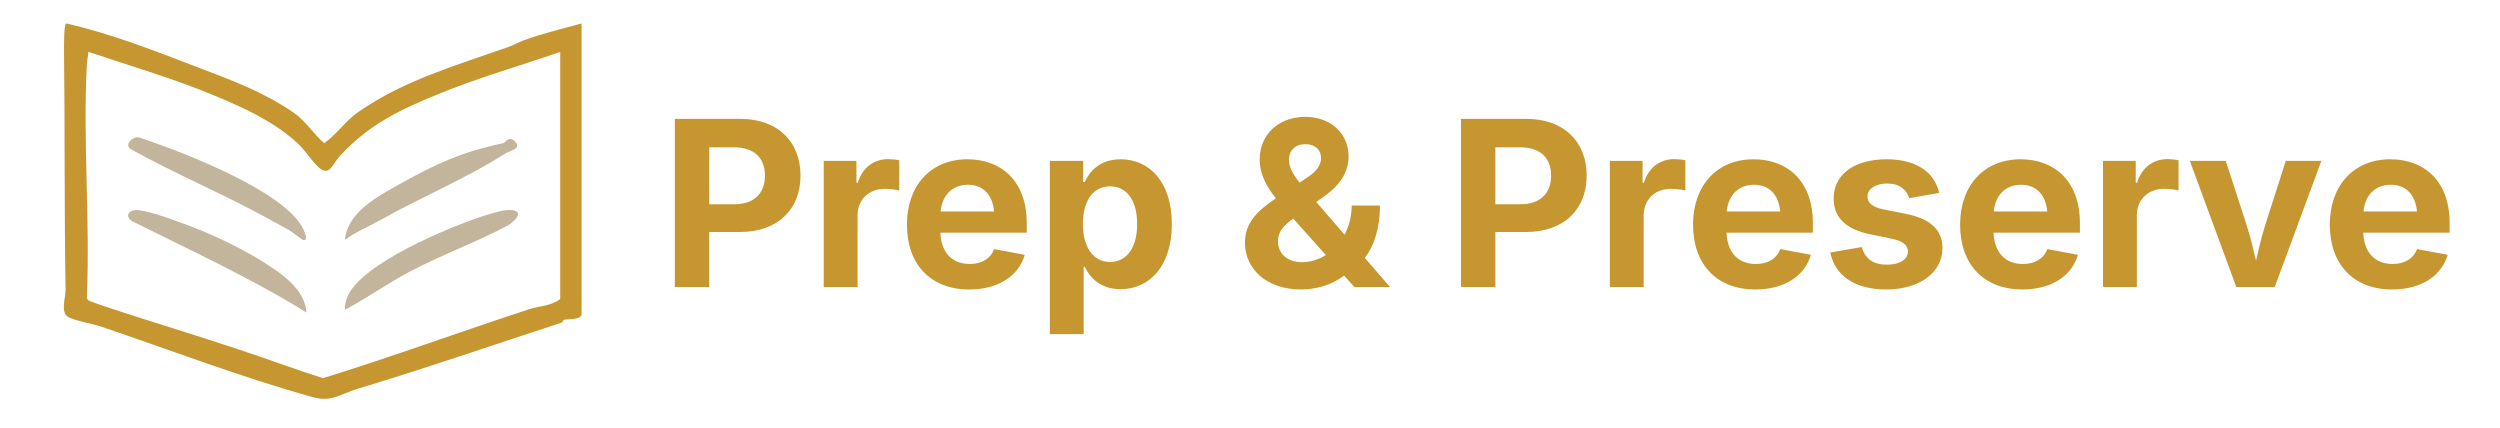
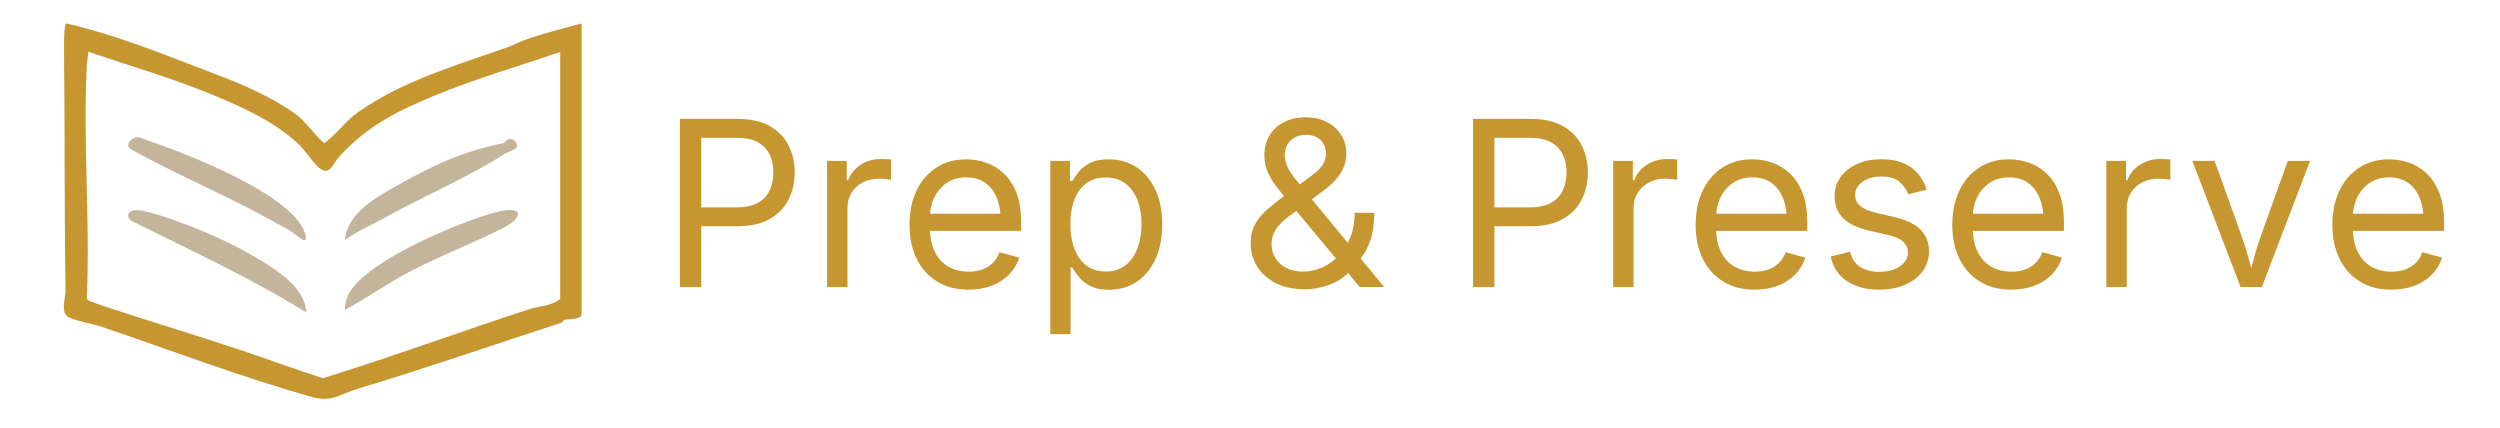
- <svg xmlns="http://www.w3.org/2000/svg" id="Layer_1" data-name="Layer 1" viewBox="0 0 519.35 88.84">
+ <svg xmlns="http://www.w3.org/2000/svg" id="Layer_1" version="1.1" viewBox="0 0 519.35 88.84">
  <defs>
    <style>
-       .cls-1 {
-         font-family: Inter-Bold, Inter;
-         font-size: 48px;
-         font-variation-settings: 'opsz' 14, 'wght' 700;
-         font-weight: 700;
-       }
- 
-       .cls-1, .cls-2 {
+       .st0 {
        fill: #c69630;
      }

-       .cls-3 {
-         letter-spacing: -.02em;
+       .st1 {
+         isolation: isolate;
      }

-       .cls-4 {
-         letter-spacing: -.02em;
-       }
- 
-       .cls-5 {
+       .st2 {
        fill: #c2b59b;
-       }
- 
-       .cls-6 {
-         letter-spacing: .02em;
      }
    </style>
  </defs>
  <g>
-     <g id="_0RkitC.tif" data-name="0RkitC.tif">
-       <path class="cls-2" d="M120.82,65.38c-.31,1.09-2.85.87-3.64,1.05-.22.05-.19.49-.62.63-14.08,4.58-28.09,9.44-42.25,13.7-3.65,1.1-5.34,2.86-9.4,1.73-14.45-4.02-29.43-9.73-43.74-14.59-1.92-.65-5.24-1.16-6.89-1.99-1.84-.93-.64-4.09-.66-5.56-.27-16.63-.13-33.47-.32-49.98,0-.72-.05-5.41.47-5.5,9.38,2.14,18.34,5.68,27.3,9.11,7.15,2.74,13.48,5.02,19.91,9.4,2.49,1.7,4.1,4.42,6.38,6.37,2.67-1.92,4.38-4.62,7.12-6.52,9.46-6.56,20.28-9.65,30.99-13.42,1.23-.43,2.32-1.06,3.14-1.36,3.91-1.47,8.17-2.46,12.21-3.58v60.51ZM116.38,62.12V10.79c-8.54,2.93-17.26,5.43-25.62,8.87-8.05,3.32-14.13,6.25-20.14,12.72-1.72,1.85-2.21,4.77-4.89,1.93-1.51-1.6-2.29-3.08-4.13-4.75-5.01-4.51-11-7.18-17.19-9.76-8.49-3.53-17.35-6.1-26.05-9.03-.04.85-.26,1.64-.31,2.5-.86,15.8.69,32.38,0,48.26,0,.35.02.64.31.88.15.13,3.16,1.16,3.69,1.34,9.07,3,18.3,5.78,27.35,8.78,5.91,1.95,11.74,4.15,17.68,6.03,14.35-4.42,28.54-9.66,42.85-14.32,2.04-.67,4.64-.67,6.46-2.13Z" />
+     <g id="_0RkitC.tif">
+       <path class="st0" d="M120.82,65.38c-.31,1.09-2.85.87-3.64,1.05-.22.05-.19.49-.62.63-14.08,4.58-28.09,9.44-42.25,13.7-3.65,1.1-5.34,2.86-9.4,1.73-14.45-4.02-29.43-9.73-43.74-14.59-1.92-.65-5.24-1.16-6.89-1.99-1.84-.93-.64-4.09-.66-5.56-.27-16.63-.13-33.47-.32-49.98,0-.72-.05-5.41.47-5.5,9.38,2.14,18.34,5.68,27.3,9.11,7.15,2.74,13.48,5.02,19.91,9.4,2.49,1.7,4.1,4.42,6.38,6.37,2.67-1.92,4.38-4.62,7.12-6.52,9.46-6.56,20.28-9.65,30.99-13.42,1.23-.43,2.32-1.06,3.14-1.36,3.91-1.47,8.17-2.46,12.21-3.58,0,0,0,60.51,0,60.51ZM116.38,62.12V10.79c-8.54,2.93-17.26,5.43-25.62,8.87-8.05,3.32-14.13,6.25-20.14,12.72-1.72,1.85-2.21,4.77-4.89,1.93-1.51-1.6-2.29-3.08-4.13-4.75-5.01-4.51-11-7.18-17.19-9.76-8.49-3.53-17.35-6.1-26.05-9.03-.04.85-.26,1.64-.31,2.5-.86,15.8.69,32.38,0,48.26,0,.35.02.64.31.88.15.13,3.16,1.16,3.69,1.34,9.07,3,18.3,5.78,27.35,8.78,5.91,1.95,11.74,4.15,17.68,6.03,14.35-4.42,28.54-9.66,42.85-14.32,2.04-.67,4.64-.67,6.46-2.13h-.01Z" />
    </g>
-     <path class="cls-5" d="M63.67,64.93c-11.6-7.2-24.03-12.89-36.23-18.98-1.21-.68-1.09-1.94.31-2.25,1.83-.41,7.5,1.72,9.55,2.45,6.75,2.41,14.1,5.87,19.95,9.95,2.98,2.08,6.2,5,6.41,8.83Z" />
-     <path class="cls-5" d="M30.09,28.96c7.96,2.69,28.99,10.74,32.85,18.51.26.52,1.27,2.66,0,2.38-.18-.04-2.37-1.77-2.95-2.08-1.6-.86-3.31-1.82-4.82-2.64-9.14-4.99-18.76-9-27.9-14.08-1.48-.82-.05-2.35,1.03-2.51.66-.09,1.22.23,1.8.43Z" />
-     <path class="cls-5" d="M71.67,64.34c-.06-.92.14-1.78.48-2.63,2.72-6.91,21.28-14.58,28.19-16.82,1.08-.35,3.64-1.13,4.68-1.22,4.42-.4,2.38,2.19-.08,3.47-6.45,3.34-13.51,5.96-19.95,9.36-4.54,2.4-8.78,5.43-13.32,7.85Z" />
-     <path class="cls-5" d="M104.94,31.91c-7.99,5.1-17.34,9-25.78,13.73-2.51,1.41-5.19,2.46-7.49,4.2.43-5.72,6.88-9.1,11.35-11.59,7.75-4.33,12.92-6.68,21.61-8.54.24-.05,1.17-1.67,2.41-.27,1.36,1.53-1.07,1.81-2.1,2.47Z" />
+     <path class="st2" d="M63.67,64.93c-11.6-7.2-24.03-12.89-36.23-18.98-1.21-.68-1.09-1.94.31-2.25,1.83-.41,7.5,1.72,9.55,2.45,6.75,2.41,14.1,5.87,19.95,9.95,2.98,2.08,6.2,5,6.41,8.83h0Z" />
+     <path class="st2" d="M30.09,28.96c7.96,2.69,28.99,10.74,32.85,18.51.26.52,1.27,2.66,0,2.38-.18-.04-2.37-1.77-2.95-2.08-1.6-.86-3.31-1.82-4.82-2.64-9.14-4.99-18.76-9-27.9-14.08-1.48-.82-.05-2.35,1.03-2.51.66-.09,1.22.23,1.8.43h0Z" />
+     <path class="st2" d="M71.67,64.34c-.06-.92.14-1.78.48-2.63,2.72-6.91,21.28-14.58,28.19-16.82,1.08-.35,3.64-1.13,4.68-1.22,4.42-.4,2.38,2.19-.08,3.47-6.45,3.34-13.51,5.96-19.95,9.36-4.54,2.4-8.78,5.43-13.32,7.85h0Z" />
+     <path class="st2" d="M104.94,31.91c-7.99,5.1-17.34,9-25.78,13.73-2.51,1.41-5.19,2.46-7.49,4.2.43-5.72,6.88-9.1,11.35-11.59,7.75-4.33,12.92-6.68,21.61-8.54.24-.05,1.17-1.67,2.41-.27,1.36,1.53-1.07,1.81-2.1,2.47Z" />
  </g>
-   <text class="cls-1" transform="translate(137.02 59.62)">
-     <tspan x="0" y="0">P</tspan>
-     <tspan class="cls-3" x="31.1" y="0">r</tspan>
-     <tspan x="49.48" y="0">ep &amp; P</tspan>
-     <tspan class="cls-3" x="194.41" y="0">r</tspan>
-     <tspan x="212.79" y="0">ese</tspan>
-     <tspan class="cls-6" x="296.86" y="0">r</tspan>
-     <tspan class="cls-4" x="317.16" y="0">v</tspan>
-     <tspan x="345.07" y="0">e</tspan>
-   </text>
+   <g class="st1">
+     <g class="st1">
+       <path class="st0" d="M141.24,59.62V24.7h11.95c2.72,0,4.96.5,6.71,1.49s3.06,2.32,3.91,4,1.28,3.55,1.28,5.62-.43,3.96-1.28,5.65-2.15,3.03-3.9,4.03-3.98,1.5-6.7,1.5h-8.46v-3.91h8.25c1.84,0,3.33-.32,4.45-.95s1.94-1.5,2.45-2.6.76-2.34.76-3.71-.25-2.61-.76-3.69-1.33-1.94-2.46-2.57-2.63-.94-4.49-.94h-7.27v31.01h-4.45Z" />
+     </g>
+     <g class="st1">
+       <path class="st0" d="M171.82,59.62v-26.2h4.08v4.03h.28c.48-1.33,1.35-2.39,2.59-3.2s2.64-1.21,4.21-1.21c.31,0,.68,0,1.11.02s.77.03,1.02.05v4.24c-.12-.03-.44-.08-.94-.14s-1.03-.09-1.59-.09c-1.25,0-2.37.26-3.36.79s-1.77,1.24-2.33,2.16-.84,1.96-.84,3.15v16.41h-4.22Z" />
+     </g>
+     <g class="st1">
+       <path class="st0" d="M201.22,60.18c-2.53,0-4.71-.56-6.55-1.69s-3.25-2.7-4.24-4.71-1.49-4.37-1.49-7.05.48-5.05,1.45-7.1,2.34-3.65,4.11-4.8,3.85-1.73,6.22-1.73c1.39,0,2.76.23,4.11.69s2.58,1.2,3.68,2.23,1.98,2.37,2.64,4.04.98,3.72.98,6.14v1.76h-20.34v-3.56h18.07l-1.97,1.31c0-1.72-.27-3.25-.81-4.58s-1.34-2.38-2.4-3.14-2.38-1.14-3.96-1.14-2.93.39-4.05,1.16-1.98,1.78-2.58,3.02-.89,2.57-.89,4v2.37c0,1.94.34,3.58,1.01,4.93s1.61,2.38,2.82,3.07,2.61,1.04,4.21,1.04c1.03,0,1.97-.15,2.81-.45s1.57-.75,2.18-1.35,1.08-1.35,1.41-2.24l4.08,1.12c-.41,1.31-1.09,2.47-2.06,3.47s-2.17,1.78-3.6,2.34-3.04.84-4.84.84Z" />
+       <path class="st0" d="M218.19,69.42v-36h4.08v4.2h.47c.3-.47.71-1.06,1.24-1.77s1.3-1.35,2.3-1.91,2.35-.84,4.05-.84c2.19,0,4.11.55,5.78,1.64s2.97,2.65,3.91,4.68,1.42,4.42,1.42,7.18-.47,5.19-1.41,7.22-2.24,3.6-3.9,4.71-3.59,1.66-5.78,1.66c-1.66,0-2.99-.29-4.01-.86s-1.8-1.22-2.34-1.95-.97-1.33-1.27-1.82h-.33v13.85h-4.22ZM229.72,56.41c1.64,0,3.01-.44,4.11-1.32s1.93-2.07,2.48-3.56.83-3.15.83-4.98-.27-3.45-.82-4.91-1.37-2.62-2.47-3.48-2.48-1.29-4.14-1.29-2.96.41-4.05,1.22-1.92,1.94-2.47,3.39-.83,3.14-.83,5.07.28,3.65.84,5.13,1.39,2.64,2.5,3.48,2.44,1.25,4.02,1.25Z" />
+       <path class="st0" d="M270.97,60.09c-2.3,0-4.28-.43-5.95-1.28s-2.96-2-3.86-3.45-1.35-3.07-1.35-4.86c0-1.53.31-2.85.94-3.96s1.49-2.14,2.59-3.09,2.35-1.95,3.74-2.98l5.18-3.82c.42-.31.88-.69,1.38-1.12s.93-.96,1.28-1.57.53-1.32.53-2.13c0-1.11-.37-2.02-1.11-2.74s-1.75-1.08-3.01-1.08c-.88,0-1.65.18-2.32.54s-1.19.86-1.56,1.49-.55,1.37-.55,2.21.2,1.71.6,2.51.94,1.62,1.63,2.48,1.47,1.82,2.34,2.88l16.08,19.5h-5.09l-13.24-15.89c-1.25-1.52-2.37-2.87-3.36-4.07s-1.77-2.38-2.34-3.55-.86-2.45-.86-3.84c0-1.55.35-2.91,1.05-4.1s1.7-2.12,2.99-2.79,2.79-1.01,4.51-1.01,3.26.34,4.52,1.02,2.24,1.59,2.93,2.72,1.03,2.39,1.03,3.79c0,1.06-.2,2.05-.6,2.95s-.95,1.74-1.64,2.51-1.5,1.48-2.4,2.16l-6.98,5.18c-1.44,1.06-2.45,2.05-3.04,2.96s-.88,1.91-.88,2.99c0,1.14.27,2.14.82,3.01s1.31,1.54,2.3,2.03,2.12.73,3.4.73c1.39,0,2.73-.29,4.01-.86s2.43-1.39,3.45-2.45,1.82-2.34,2.41-3.84.89-3.19.89-5.06h4.05c0,2.31-.27,4.21-.8,5.7s-1.14,2.66-1.82,3.52-1.25,1.51-1.7,1.95l-.84,1.05c-1.14,1.23-2.57,2.16-4.28,2.77s-3.4.91-5.07.91Z" />
+       <path class="st0" d="M306.01,59.62V24.7h11.95c2.72,0,4.96.5,6.71,1.49s3.06,2.32,3.91,4,1.28,3.55,1.28,5.62-.43,3.96-1.28,5.65-2.15,3.03-3.9,4.03-3.98,1.5-6.7,1.5h-8.46v-3.91h8.25c1.84,0,3.33-.32,4.45-.95s1.94-1.5,2.45-2.6.76-2.34.76-3.71-.25-2.61-.76-3.69-1.33-1.94-2.46-2.57-2.63-.94-4.49-.94h-7.27v31.01h-4.45Z" />
+     </g>
+     <g class="st1">
+       <path class="st0" d="M335.13,59.62v-26.2h4.08v4.03h.28c.48-1.33,1.35-2.39,2.59-3.2s2.64-1.21,4.21-1.21c.31,0,.68,0,1.11.02s.77.03,1.02.05v4.24c-.12-.03-.44-.08-.94-.14s-1.03-.09-1.59-.09c-1.25,0-2.37.26-3.36.79s-1.77,1.24-2.33,2.16-.84,1.96-.84,3.15v16.41h-4.22Z" />
+     </g>
+     <g class="st1">
+       <path class="st0" d="M364.53,60.18c-2.53,0-4.71-.56-6.55-1.69s-3.25-2.7-4.24-4.71-1.49-4.37-1.49-7.05.48-5.05,1.45-7.1,2.34-3.65,4.11-4.8,3.85-1.73,6.22-1.73c1.39,0,2.76.23,4.11.69s2.58,1.2,3.68,2.23,1.98,2.37,2.64,4.04.98,3.72.98,6.14v1.76h-20.34v-3.56h18.07l-1.97,1.31c0-1.72-.27-3.25-.81-4.58s-1.34-2.38-2.4-3.14-2.38-1.14-3.96-1.14-2.93.39-4.05,1.16-1.98,1.78-2.58,3.02-.89,2.57-.89,4v2.37c0,1.94.34,3.58,1.01,4.93s1.61,2.38,2.82,3.07,2.61,1.04,4.21,1.04c1.03,0,1.97-.15,2.81-.45s1.57-.75,2.18-1.35,1.08-1.35,1.41-2.24l4.08,1.12c-.41,1.31-1.09,2.47-2.06,3.47s-2.17,1.78-3.6,2.34-3.04.84-4.84.84Z" />
+       <path class="st0" d="M390.4,60.18c-1.8,0-3.39-.26-4.79-.79s-2.55-1.3-3.46-2.33-1.52-2.3-1.83-3.8l4.01-.96c.38,1.44,1.08,2.49,2.12,3.16s2.34,1.01,3.9,1.01c1.83,0,3.29-.39,4.37-1.17s1.63-1.71,1.63-2.79c0-.91-.32-1.66-.95-2.26s-1.6-1.05-2.89-1.35l-4.36-1.03c-2.38-.56-4.14-1.43-5.3-2.61s-1.73-2.69-1.73-4.54c0-1.5.42-2.82,1.27-3.97s2-2.05,3.46-2.7,3.12-.97,4.98-.97,3.32.27,4.58.81,2.28,1.28,3.07,2.23,1.38,2.04,1.77,3.27l-3.82.98c-.36-.94-.96-1.79-1.79-2.55s-2.1-1.15-3.79-1.15c-1.56,0-2.86.36-3.9,1.08s-1.56,1.62-1.56,2.72c0,.97.35,1.75,1.05,2.33s1.82,1.06,3.35,1.42l3.96.94c2.38.56,4.13,1.43,5.27,2.61s1.71,2.67,1.71,4.46c0,1.53-.43,2.89-1.3,4.09s-2.08,2.14-3.63,2.82-3.36,1.03-5.4,1.03Z" />
+       <path class="st0" d="M417.85,60.18c-2.53,0-4.71-.56-6.55-1.69s-3.25-2.7-4.24-4.71-1.49-4.37-1.49-7.05.48-5.05,1.45-7.1,2.34-3.65,4.11-4.8,3.85-1.73,6.22-1.73c1.39,0,2.76.23,4.11.69s2.58,1.2,3.68,2.23,1.98,2.37,2.64,4.04.98,3.72.98,6.14v1.76h-20.34v-3.56h18.07l-1.97,1.31c0-1.72-.27-3.25-.81-4.58s-1.34-2.38-2.4-3.14-2.38-1.14-3.96-1.14-2.93.39-4.05,1.16-1.98,1.78-2.58,3.02-.89,2.57-.89,4v2.37c0,1.94.34,3.58,1.01,4.93s1.61,2.38,2.82,3.07,2.61,1.04,4.21,1.04c1.03,0,1.97-.15,2.81-.45s1.57-.75,2.18-1.35,1.08-1.35,1.41-2.24l4.08,1.12c-.41,1.31-1.09,2.47-2.06,3.47s-2.17,1.78-3.6,2.34-3.04.84-4.84.84Z" />
+     </g>
+     <g class="st1">
+       <path class="st0" d="M437.58,59.62v-26.2h4.08v4.03h.28c.48-1.33,1.35-2.39,2.59-3.2s2.64-1.21,4.21-1.21c.31,0,.68,0,1.11.02s.77.03,1.02.05v4.24c-.12-.03-.44-.08-.94-.14s-1.03-.09-1.59-.09c-1.25,0-2.37.26-3.36.79s-1.77,1.24-2.33,2.16-.84,1.96-.84,3.15v16.41h-4.22Z" />
+     </g>
+     <g class="st1">
+       <path class="st0" d="M465.45,59.62l-10.01-26.2h4.62l5.58,15.54c.59,1.61,1.1,3.21,1.51,4.82s.85,3.15,1.3,4.65h-1.55c.45-1.5.89-3.05,1.3-4.65s.91-3.21,1.49-4.82l5.58-15.54h4.62l-10.01,26.2h-4.43Z" />
+     </g>
+     <g class="st1">
+       <path class="st0" d="M496.81,60.18c-2.53,0-4.71-.56-6.55-1.69s-3.25-2.7-4.24-4.71-1.49-4.37-1.49-7.05.48-5.05,1.45-7.1,2.34-3.65,4.11-4.8,3.85-1.73,6.22-1.73c1.39,0,2.76.23,4.11.69s2.58,1.2,3.68,2.23,1.98,2.37,2.64,4.04.98,3.72.98,6.14v1.76h-20.34v-3.56h18.07l-1.97,1.31c0-1.72-.27-3.25-.81-4.58s-1.34-2.38-2.4-3.14-2.38-1.14-3.96-1.14-2.93.39-4.05,1.16-1.98,1.78-2.58,3.02-.89,2.57-.89,4v2.37c0,1.94.34,3.58,1.01,4.93s1.61,2.38,2.82,3.07,2.61,1.04,4.21,1.04c1.03,0,1.97-.15,2.81-.45s1.57-.75,2.18-1.35,1.08-1.35,1.41-2.24l4.08,1.12c-.41,1.31-1.09,2.47-2.06,3.47s-2.17,1.78-3.6,2.34-3.04.84-4.84.84Z" />
+     </g>
+   </g>
</svg>
